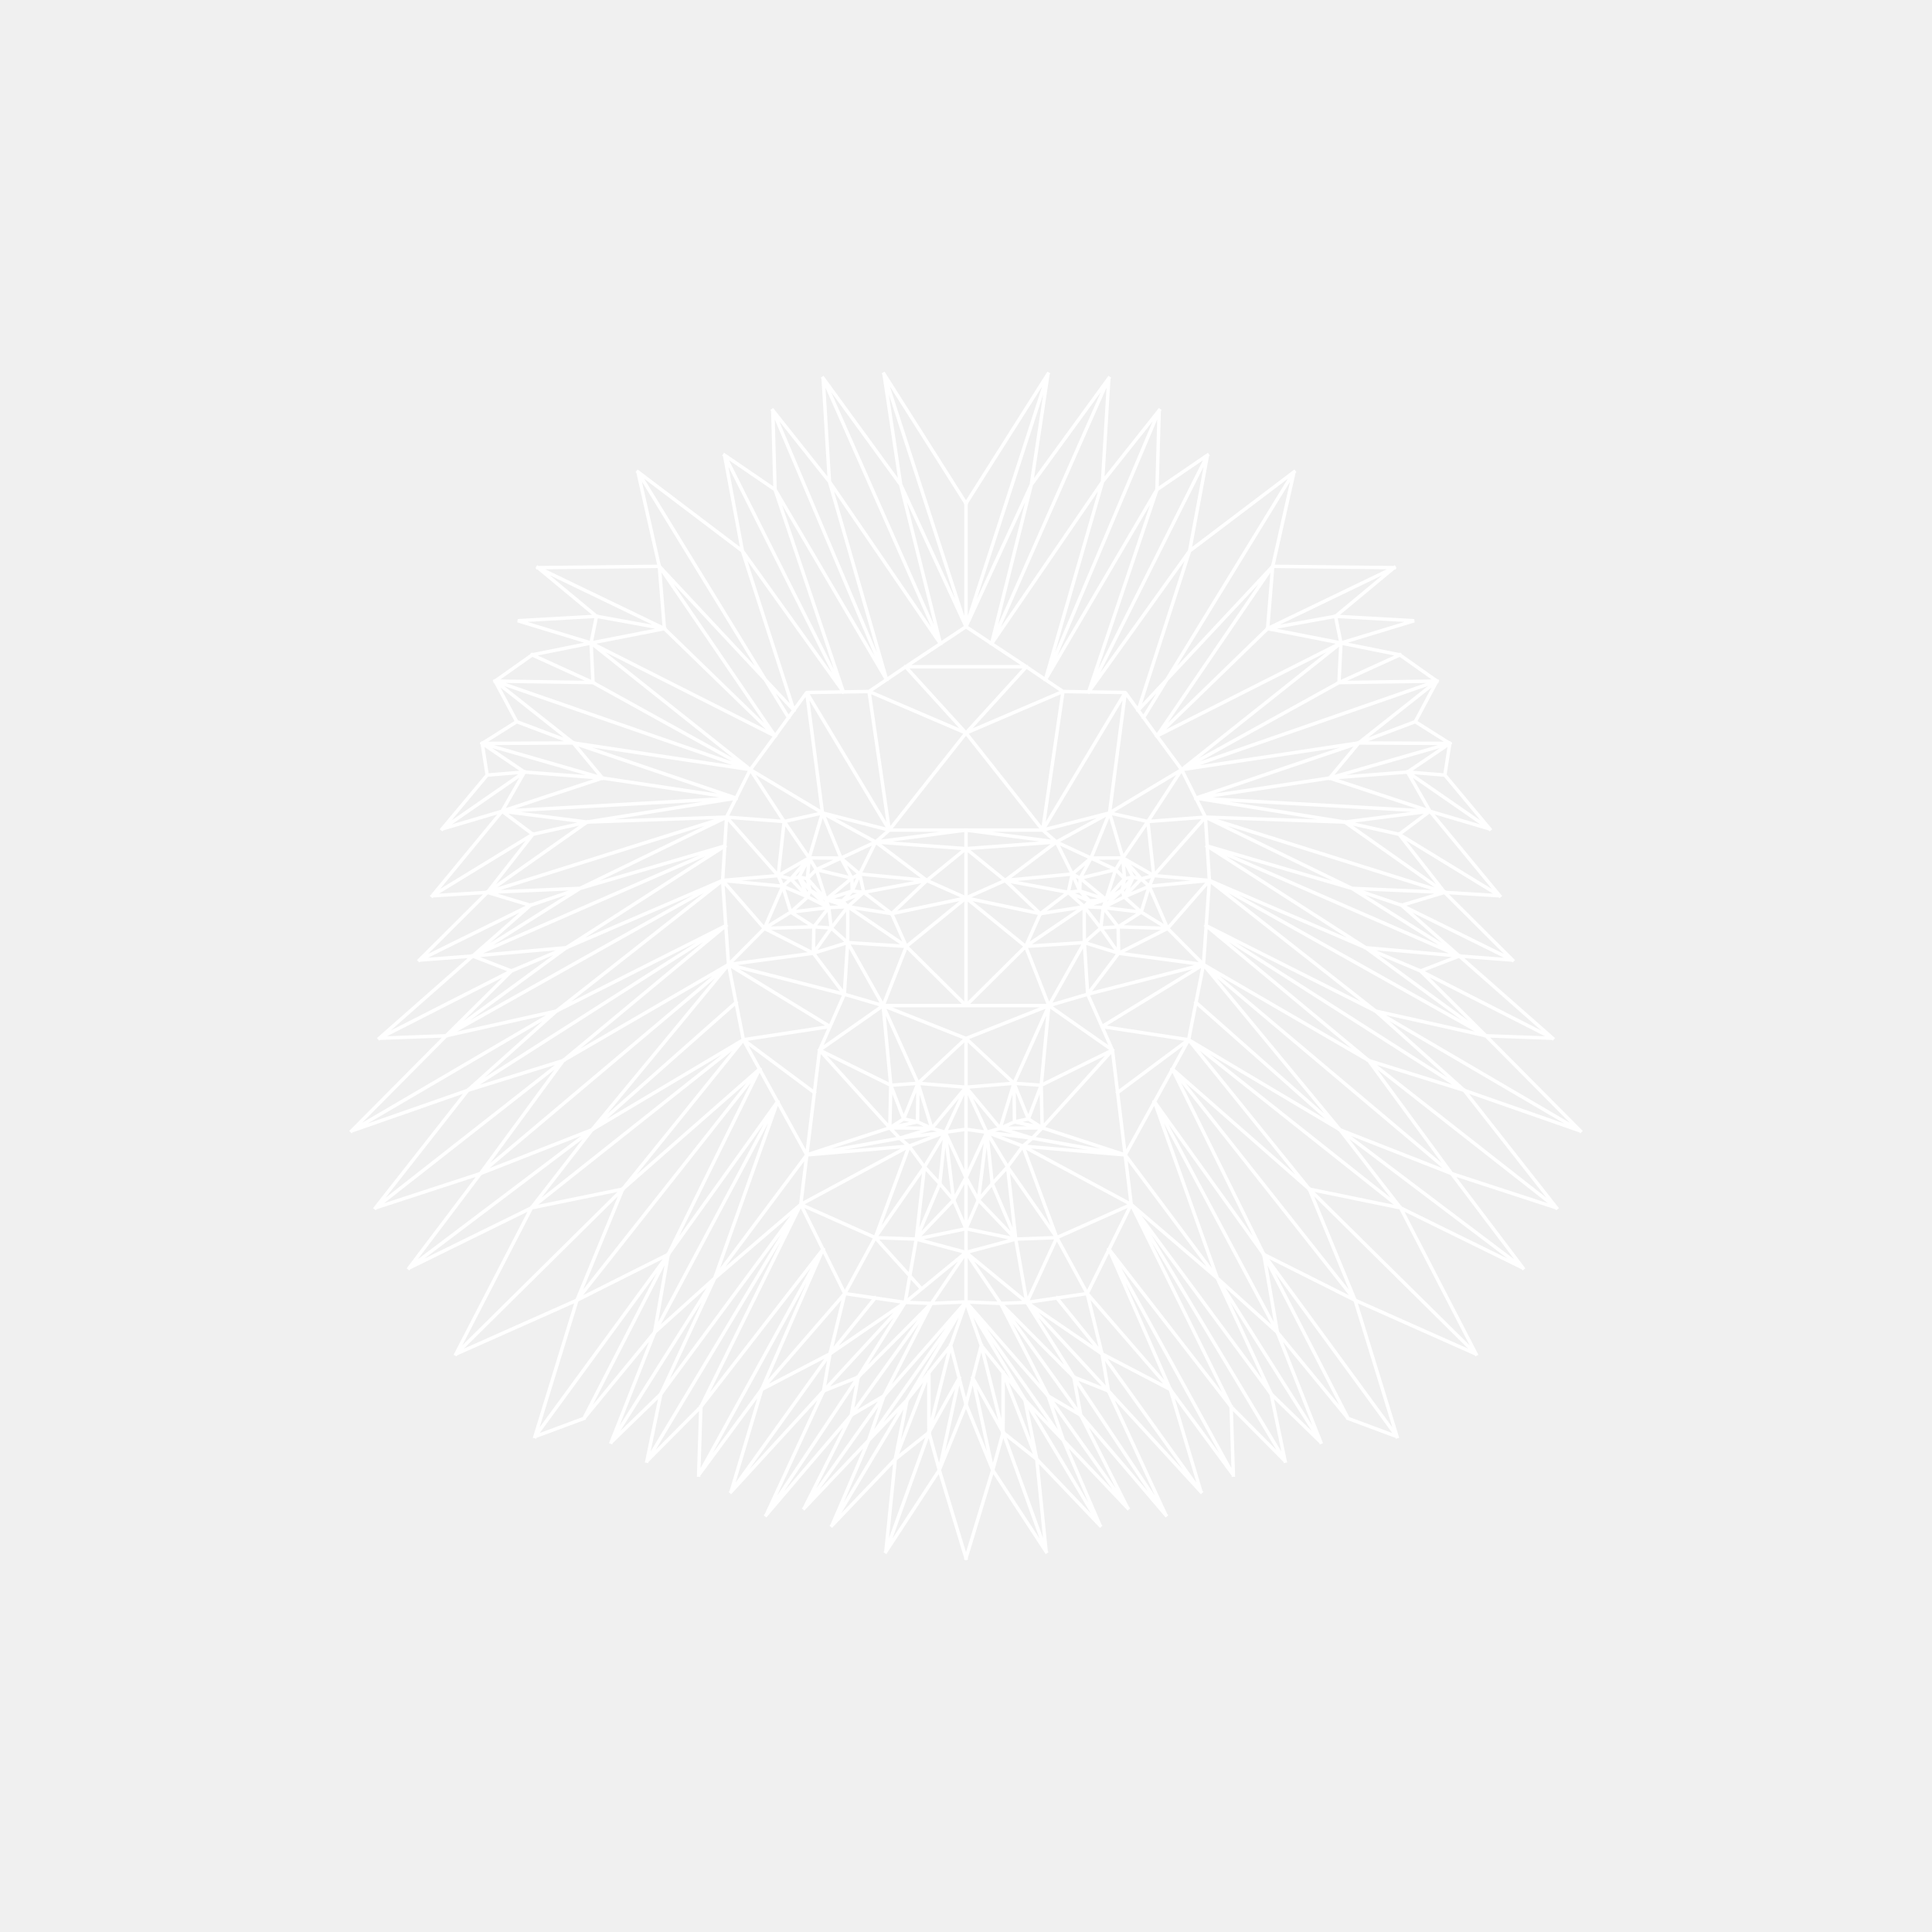
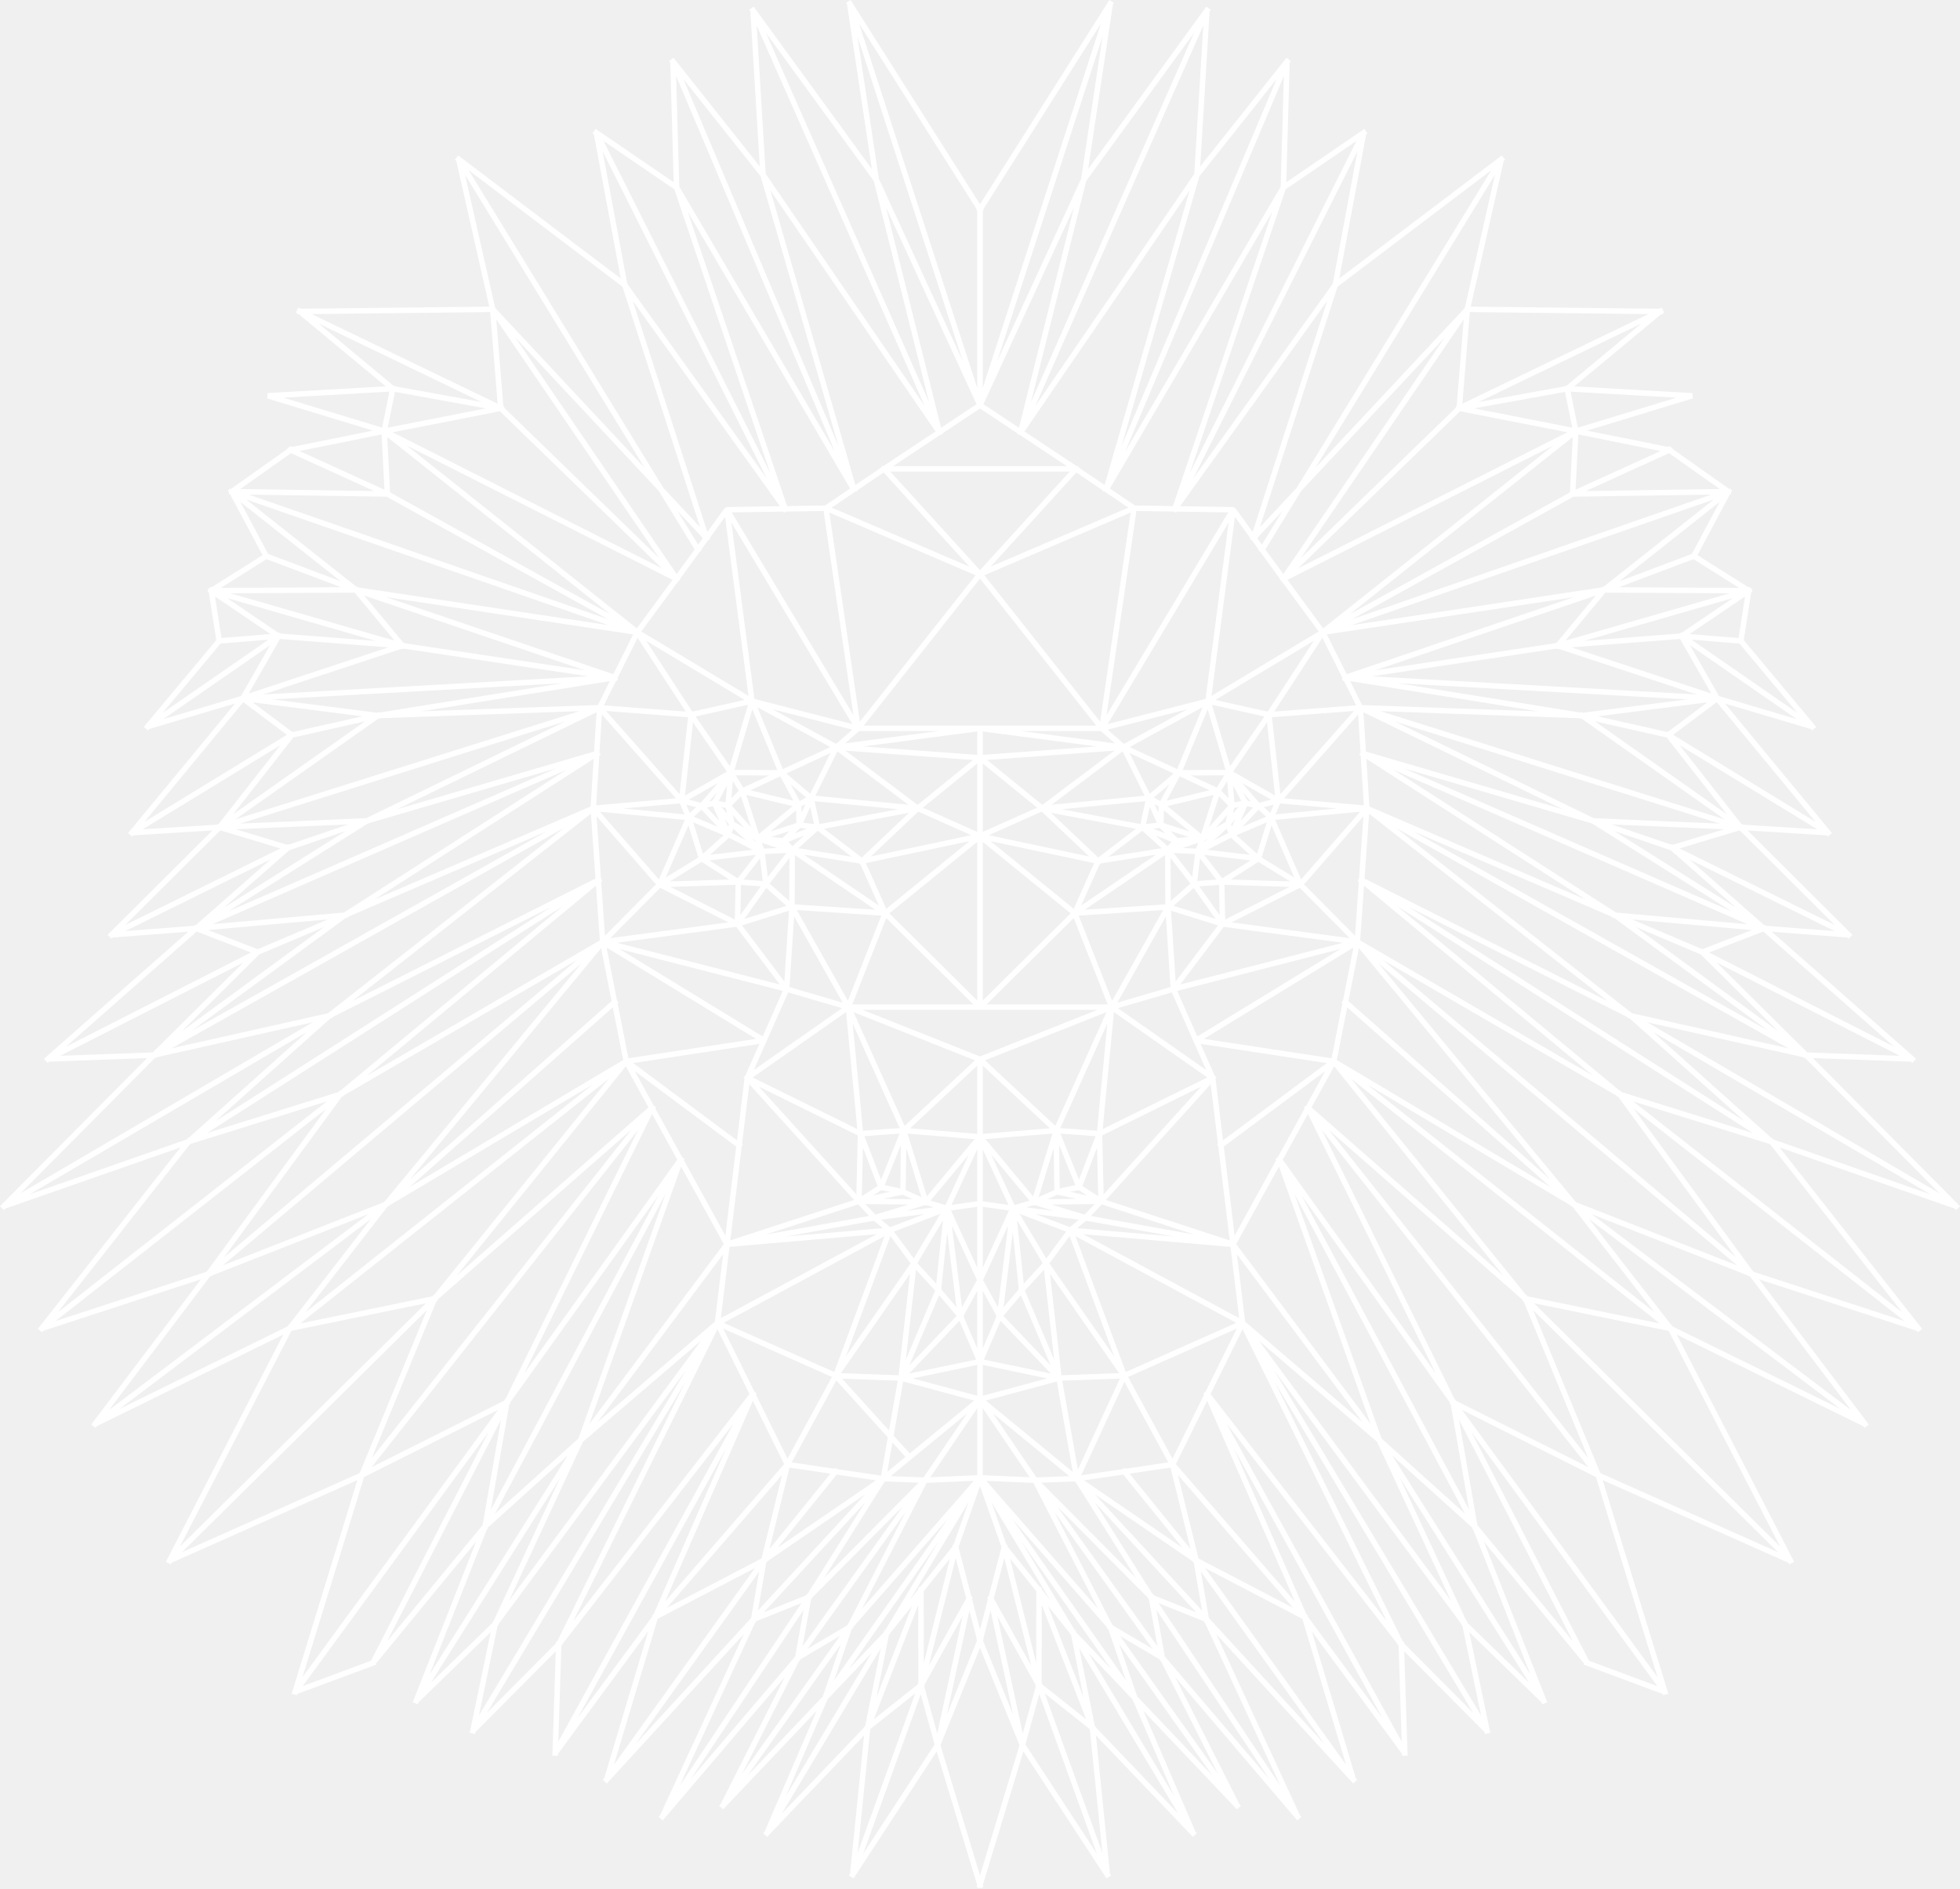
- <svg xmlns="http://www.w3.org/2000/svg" width="297mm" height="297mm" viewBox="0 0 297 297" version="1.1" id="svg8">
+ <svg xmlns="http://www.w3.org/2000/svg" width="297mm" height="286.201mm" viewBox="0 0 297 286.201" version="1.1" id="svg8">
  <defs id="defs2" />
-   <g id="layer1" transform="translate(0,5.9756107e-6)">
-     <g id="g2068" style="stroke:#ffffff;stroke-width:0.501;stroke-miterlimit:4;stroke-dasharray:none" transform="matrix(1.055654,0,0,1.055654,14.05443,-45.25639)">
+   <g id="layer1" transform="translate(-1.3429487e-6,-10.79858)">
+     <g id="g2068" style="stroke:#ffffff;stroke-width:0.501;stroke-miterlimit:4;stroke-dasharray:none" transform="matrix(1.653392,0,0,1.653392,-62.0719,-149.5537)">
      <path id="path2047" d="m 127.358,225.253 v 7.203" style="opacity:1;vector-effect:none;fill:none;fill-opacity:1;stroke:#ffffff;stroke-width:0.501;stroke-linecap:square;stroke-linejoin:bevel;stroke-miterlimit:4;stroke-dasharray:none;stroke-dashoffset:0;stroke-opacity:1;paint-order:fill markers stroke" />
      <path id="path2014-2" style="opacity:1;vector-effect:none;fill:none;fill-opacity:1;stroke:#ffffff;stroke-width:0.501;stroke-linecap:square;stroke-linejoin:bevel;stroke-miterlimit:4;stroke-dasharray:none;stroke-dashoffset:0;stroke-opacity:1;paint-order:fill markers stroke" d="m 181.168,132.617 11.454,0.648 -10.661,3.242 m -0.792,-3.89 0.792,3.89 M 139.293,97.33 127.358,116.176 m 20.799,-18.235 -11.29,15.514 2.427,-16.126 -11.936,36.8 m 28.134,-31.502 -8.252,10.396 0.917,-15.082 -17.069,38.665 m 31.433,-27.459 -7.357,5.029 0.328,-11.549 -16.565,39.216 m 36.203,-30.258 -15.212,11.523 2.603,-13.961 -17.299,34.478 m 44.474,-18.089 -17.676,-0.196 3.11,-13.756 -21.921,35.776 m 36.487,-21.824 -8.528,7.08 -9.886,1.795 m 19.251,3.824 -8.572,-1.729 -10.678,-2.095 m -43.924,-18.235 v 17.953 m 69.73,21.61 6.555,7.852 m -11.986,-8.296 5.431,0.445 0.72,-4.61 m -6.152,4.166 11.986,8.296 -8.727,-2.591 m 0,0 10.167,12.316 m -14.65,-8.954 14.65,8.954 -8.028,-0.499 m 0,0 9.901,9.863 m -16.166,-7.979 16.166,7.979 -7.761,-0.593 m 13.596,11.975 -13.596,-11.975 m -5.637,2.178 19.233,9.797 -9.725,-0.361 m -12.276,-18.999 8.404,7.386 m -2.139,-9.27 -6.265,1.885 -7.245,-2.466 m 6.889,-7.874 6.622,8.455 m -2.139,-11.817 -4.482,3.362 -7.897,-1.779 m 9.12,-7.288 3.26,5.705 m 2.892,-9.871 -6.152,4.166 -11.353,0.877 m 12.473,-8.212 -8.223,3.097 m 11.381,-9.006 -3.158,5.909 5.031,3.169 m -7.276,-12.894 -8.86,4.034 m 8.86,-4.034 5.403,3.816 m -14.263,0.217 -22.907,12.678 m 21.538,1.225 17.504,-5.042 -13.254,-0.072 m -4.25,5.114 4.25,-5.114 m 9.004,33.208 -7.996,-3.386 m 17.504,12.821 -9.508,-9.436 5.637,-2.178 m -60.167,86.747 -7.78,-11.886 -3.89,12.822 m 19.521,-4.754 -9.22,-9.653 1.369,13.471 -6.267,-17.36 m 18.153,11.021 -9.365,-9.869 5.331,12.39 -10.949,-18.297 m 20.53,16.784 -12.39,-14.551 6.843,13.543 -11.598,-16.352 m 22.259,13.975 -13.471,-14.695 8.356,18.081 -13.398,-20.098 m 4.106,-3.386 14.407,20.098 -4.466,-14.911 m 45.958,-51.506 13.753,13.855 m -29.816,-17.456 29.816,17.456 -16.911,-5.909 m 0,0 13.447,17.115 m -27.361,-21.458 27.361,21.458 -15.281,-4.992 m 0,0 10.391,13.753 m -26.649,-20.134 26.649,20.134 -17.828,-8.761 m 0,0 11.002,21.291 m -24.29,-24.02 24.29,24.02 -17.624,-7.844 m 0,0 6.112,19.865 m -19.405,-26.533 19.405,26.533 -7.131,-2.649 m -12.274,-23.884 12.274,23.884 -10.289,-12.53 m 0,0 6.316,15.994 m -15.073,-23.89 15.073,23.89 -7.233,-7.029 m 0,0 2.037,9.78 m -22.411,-37.374 22.411,37.374 -7.86,-7.912 m 0.321,9.949 -0.321,-9.949 m -17.781,-22.929 18.103,32.878 -9.182,-12.47 m -5.691,-26.941 20.374,27.594 -7.84,-16.861 m 6.771,-3.458 1.985,11.354 m -17.906,-33.589 17.906,33.589 -8.756,-7.896 m 13.398,-12.966 6.666,16.176 m -26.595,-33.658 26.595,33.658 -13.293,-6.668 m 11.093,-18.153 8.821,11.373 m -30.864,-24.483 30.864,24.483 -13.288,-2.729 m 8.644,-18.729 12.08,16.466 m -36.14,-30.441 36.14,30.441 -16.258,-6.381 m 4.178,-10.085 13.914,4.343 m -37.574,-23.98 37.574,23.98 -12.905,-11.547 m -1.441,-9.22 17.504,12.821 m -40.267,-22.618 40.267,22.618 -16.063,-3.601 m -24.517,-24.031 36.709,16.018 -13.633,-1.208 m -3.025,-18.297 14.519,10.234 m -34.833,-10.955 34.833,10.955 -13.511,-0.582 15.65,9.852 m -4.279,-21.088 -14.613,-4.828 -19.464,2.925 m 0,0 34.077,1.904 -12.38,1.583 m 13.398,-20.531 -14.263,0.217 0.288,-5.763 m -23.195,18.441 37.17,-12.896 -11.381,9.006 m -13.272,-16.646 0.738,-9.07 m -16.856,24.708 16.118,-15.638 m 18.414,-8.875 -18.414,8.875 m -24.114,105.609 9.941,5.187 m -12.102,-13.975 12.102,13.975 -8.921,-20.408 m -20.829,22.569 3.89,9.581 m -2.894,-13.402 2.894,13.402 1.513,-5.475 m 0,0 4.898,3.89 m -4.891,-12.597 4.891,12.597 -1.729,-8.644 m 3.386,-0.576 2.233,6.483 m -14.191,-20.17 14.191,20.17 -5.619,-5.907 m 7.131,-3.314 1.008,5.547 m -11.67,-16.28 11.67,16.28 -4.754,-2.809 m 7.852,-6.123 0.936,5.403 m -11.886,-12.894 11.886,12.894 -5.042,-2.017 m -10.661,-10.733 -5.042,-7.42 m 5.403,26.221 0.007,-8.707 m -3.177,-3.971 3.17,12.678 -4.407,-7.927 m -0.995,3.821 2.233,-8.572 m -2.233,-6.339 8.572,14.263 -6.339,-7.924 z m 5.042,0.216 6.915,13.471 -11.958,-13.687 z m 3.818,-0.144 6.843,10.877 -10.661,-10.733 z m 10.949,7.492 -10.949,-7.492 m 8.788,-1.297 2.161,8.788 -6.576,-8.137 m 10.826,-13.618 14.551,29.462 -17.781,-22.929 m 3.23,-6.533 12.534,10.733 m -9.149,-25.693 9.149,25.693 -13.413,-17.951 m 6.882,-12.497 13.302,26.99 -15.921,-22.235 m 4.971,-9.028 17.576,21.755 -19.929,-17.482 m 2.353,-4.273 22.043,13.11 m -19.882,-24.06 19.882,24.06 -20.971,-18.542 m 1.489,-11.179 23.66,19.636 -24.06,-13.975 m 0.864,-12.246 24.204,19.017 -24.668,-12.433 m 0.151,-11.598 23.076,14.811 -22.763,-9.797 m -0.576,-9.22 21.322,10.373 -21.059,-6.166 m -1.646,-6.973 21.697,3.486 -20.314,-0.72 m -3.458,-6.915 25.788,-3.89 -23.714,8.039 m -5.676,-9.048 26.797,-13.543 -23.195,18.441 m -6.33,-8.65 19.585,-20.956 -16.856,24.708 m -9.942,-6.424 14.696,-20.517 -7.483,23.189 m -13.508,-4.454 16.237,-27.667 -9.942,29.45 m -14.134,-7.02 16.152,-23.582 -8.313,28.82 m -7.839,-5.237 5.779,-23.15 -9.509,20.674 m -53.81,-1.513 -11.454,0.648 10.661,3.242 m 0.792,-3.89 -0.792,3.89 m 42.667,-39.177 11.936,18.846 m -20.799,-18.235 11.29,15.514 -2.427,-16.126 11.936,36.8 m -28.134,-31.502 8.252,10.396 -0.917,-15.082 17.069,38.665 m -31.433,-27.459 7.357,5.029 -0.328,-11.549 16.565,39.216 M 79.586,111.585 94.798,123.108 92.195,109.147 109.494,143.625 m -44.474,-18.089 17.676,-0.196 -3.11,-13.756 21.921,35.776 m -36.487,-21.824 8.528,7.08 9.886,1.795 m -19.251,3.824 8.572,-1.729 10.679,-2.095 m 43.924,-18.235 v 17.953 m -69.73,21.61 -6.555,7.852 m 11.986,-8.296 -5.431,0.445 -0.72,-4.61 m 6.152,4.166 -11.986,8.296 8.727,-2.591 m 0,0 -10.167,12.316 m 14.65,-8.954 -14.65,8.954 8.028,-0.499 m 0,0 -9.901,9.863 m 16.166,-7.979 -16.166,7.979 7.761,-0.593 m -13.596,11.975 13.596,-11.975 m 5.637,2.178 -19.233,9.797 9.725,-0.361 m 12.276,-18.999 -8.404,7.386 m 2.139,-9.27 6.265,1.885 7.245,-2.466 m -6.889,-7.874 -6.622,8.455 m 2.139,-11.817 4.482,3.362 7.897,-1.779 m -9.12,-7.288 -3.26,5.705 m -2.892,-9.871 6.152,4.166 11.353,0.877 m -12.473,-8.212 8.223,3.097 m -11.381,-9.006 3.158,5.909 -5.031,3.169 m 7.276,-12.894 8.86,4.034 m -8.86,-4.034 -5.403,3.816 m 14.263,0.217 22.907,12.678 m -21.538,1.225 -17.504,-5.042 13.254,-0.072 m 4.25,5.114 -4.25,-5.114 m -9.004,33.208 7.996,-3.386 m -17.504,12.821 9.508,-9.436 -5.637,-2.178 m 60.167,86.747 7.78,-11.886 3.89,12.822 m -19.521,-4.754 9.22,-9.653 -1.369,13.471 6.267,-17.36 m -18.153,11.021 9.365,-9.869 -5.331,12.39 10.949,-18.297 m -20.53,16.784 12.39,-14.551 -6.843,13.543 11.598,-16.352 m -22.259,13.975 13.471,-14.695 -8.356,18.081 13.398,-20.098 m -4.106,-3.386 -14.407,20.098 4.466,-14.911 m -45.958,-51.506 -13.753,13.855 m 29.816,-17.456 -29.816,17.456 16.911,-5.909 m 0,0 -13.447,17.115 m 27.361,-21.458 -27.361,21.458 15.281,-4.992 m 0,0 -10.391,13.753 m 26.649,-20.134 -26.649,20.134 17.828,-8.761 m 0,0 L 53.076,240.053 M 77.365,216.033 53.076,240.053 70.7,232.209 m 0,0 -6.112,19.865 m 19.405,-26.533 -19.405,26.533 7.131,-2.649 M 83.993,225.541 71.718,249.425 82.007,236.895 m 0,0 -6.316,15.994 m 15.073,-23.89 -15.073,23.89 7.233,-7.029 m 0,0 -2.037,9.78 m 22.411,-37.374 -22.411,37.374 7.86,-7.912 m -0.321,9.949 0.321,-9.949 m 17.781,-22.929 -18.103,32.878 9.182,-12.47 m 5.691,-26.941 -20.374,27.594 7.84,-16.861 m -6.771,-3.458 -1.985,11.354 m 17.906,-33.589 -17.906,33.589 8.756,-7.896 m -13.398,-12.966 -6.666,16.176 m 26.595,-33.658 -26.595,33.658 13.293,-6.668 m -11.093,-18.153 -8.821,11.373 m 30.864,-24.483 -30.864,24.483 13.288,-2.729 m -8.644,-18.729 -12.08,16.466 m 36.14,-30.441 -36.14,30.441 16.258,-6.381 m -4.178,-10.085 -13.914,4.343 m 37.574,-23.98 -37.574,23.98 12.905,-11.547 m 1.441,-9.22 -17.504,12.821 m 40.267,-22.618 -40.267,22.618 16.063,-3.601 m 24.517,-24.031 -36.709,16.018 13.633,-1.208 m 3.025,-18.297 -14.519,10.234 m 34.833,-10.955 -34.833,10.955 13.511,-0.582 -15.65,9.852 m 4.279,-21.088 14.613,-4.828 19.464,2.925 m 0,0 -34.077,1.904 12.38,1.583 m -13.398,-20.531 14.263,0.217 -0.288,-5.763 m 23.195,18.441 -37.17,-12.896 11.381,9.006 m 13.272,-16.646 -0.738,-9.07 m 16.856,24.708 -16.118,-15.638 m -18.414,-8.875 18.414,8.875 m 24.114,105.609 -9.941,5.187 m 12.102,-13.975 -12.102,13.975 8.921,-20.408 m 20.829,22.569 -3.89,9.581 m 2.894,-13.402 -2.894,13.402 -1.513,-5.475 m 0,0 -4.898,3.89 m 4.891,-12.597 -4.891,12.597 1.729,-8.644 m -3.386,-0.576 -2.233,6.483 m 14.191,-20.17 -14.191,20.17 5.619,-5.907 m -7.131,-3.314 -1.008,5.547 m 11.67,-16.28 -11.67,16.28 4.754,-2.809 m -7.852,-6.123 -0.936,5.403 m 11.886,-12.894 -11.886,12.894 5.042,-2.017 m 10.661,-10.733 5.042,-7.42 m -5.403,26.221 -0.007,-8.707 m 3.177,-3.971 -3.17,12.678 4.407,-7.927 m 0.995,3.821 -2.233,-8.572 m 2.233,-6.339 -8.572,14.263 6.339,-7.924 z m -5.042,0.216 -6.915,13.471 11.958,-13.687 z m -3.818,-0.144 -6.843,10.877 10.661,-10.733 z m -10.949,7.492 10.949,-7.492 m -8.788,-1.297 -2.161,8.788 6.576,-8.137 m -10.826,-13.618 -14.551,29.462 17.781,-22.929 m -3.23,-6.533 -12.534,10.733 m 9.15,-25.693 -9.15,25.693 13.413,-17.951 m -6.882,-12.497 -13.302,26.99 15.921,-22.235 m -4.971,-9.028 -17.576,21.755 19.929,-17.482 m -2.353,-4.273 -22.043,13.11 m 19.882,-24.06 -19.882,24.06 20.971,-18.542 m -1.489,-11.179 -23.66,19.636 24.06,-13.975 m -0.864,-12.246 -24.204,19.017 24.668,-12.433 m -0.151,-11.598 -23.076,14.811 22.763,-9.797 m 0.576,-9.22 -21.322,10.373 21.059,-6.166 m 1.646,-6.973 -21.697,3.486 20.314,-0.72 m 3.458,-6.915 -25.788,-3.89 23.714,8.039 m 5.676,-9.048 -26.797,-13.543 23.195,18.441 m 6.331,-8.65 -19.585,-20.956 16.856,24.708 m 9.942,-6.424 -14.696,-20.517 7.483,23.189 m 13.508,-4.454 -16.237,-27.667 9.942,29.45 m 14.134,-7.02 -16.152,-23.582 8.313,28.82 m 7.839,-5.237 -5.779,-23.15 9.509,20.674 m 4e-5,29.621 v 25.557 m 0,4.788 v 31.157 m 16.622,-54.499 3.769,3.107 m -37.013,-3.107 -3.769,3.107 M 136.146,139.964 h -8.788 m 8.788,0 -8.788,-5.835 m 20.901,27.125 10.507,-6.307 -4.929,7.555 m -5.578,-1.248 -9.729,2.496 -11.172,-14.134 14.119,-6.051 -2.947,20.185 12.023,-20.041 z m 0,0 5.578,1.248 m -5.578,-1.248 -7.742,4.228 m 0,0 -13.158,-1.732 h 11.172 z m 0,0 -13.158,0.968 m 13.158,-0.968 -7.453,5.603 m 0,0 9.771,-0.942 m 2.725,-2.318 -5.043,-2.343 2.318,4.661 m 2.725,-2.318 2.7,-6.571 1.936,6.545 m -17.131,3.285 -5.705,-4.635 m 5.705,4.635 -5.705,2.547 m 0,0 10.815,2.292 m -2.13,4.771 2.13,-4.771 -5.11,-4.839 9.185,1.732 m 0,0 -4.075,3.107 6.392,-1.019 m -8.523,5.789 -8.685,-7.063 m 17.208,1.273 -8.523,5.789 8.548,-0.568 m 0.487,7.524 -0.487,-7.524 -5.167,9.181 h -12.066 l 8.685,-8.613 3.381,8.613 m 7.918,-14.275 -0.357,2.98 -2.42,-3.107 m 9.474,-2.98 -3.642,1.554 2.47,2.216 -5.527,-0.662 2.165,2.801 m 0.942,-7.004 1.248,-0.229 m -1.604,1.885 0.357,-1.655 -2.7,3.031 -3.82,-1.248 m 5.221,-3.107 -1.401,4.355 m 3.948,-3.26 -1.503,-2.801 0.255,3.031 -1.299,-1.324 -5.17,1.248 -0.051,1.859 1.426,1.452 2.394,-0.204 2.343,-1.375 z m 3.005,-0.229 -1.834,0.484 -2.674,-3.056 -1.044,1.706 -3.591,-1.681 -1.579,2.929 -1.146,-0.611 1.095,2.47 -1.681,0.204 3.107,1.248 -0.79,0.84 3.184,-1.044 -0.408,1.172 2.751,-2.547 0.306,0.993 1.299,-2.878 1.172,0.255 m -2.674,-3.056 3.642,-5.297 m 0.866,7.87 7.521,-8.51 -8.387,0.64 z m 0,0 8.097,0.711 m -8.759,0.843 2.674,6.138 6.085,-6.981 z m -1.172,3.769 3.846,2.369 5.221,5.265 m -12.428,-5.495 0.076,3.846 7.131,-3.616 z m -4.915,2.292 4.992,1.554 -2.598,-3.667 m -1.907,9.638 16.856,-4.322 m 0,0 -12.352,-1.649 -4.504,5.971 m 4.355,14.324 10.34,-7.697 -12.612,-1.919 14.773,-9.03 m -27.589,17.288 -6.987,-6.521 12.066,-4.788 z m 5.078,-11.309 -1.117,11.598 m 10.373,-5.114 -9.256,-6.483 5.655,-1.657 m -17.721,13.543 6.987,-0.576 3.962,0.288 m -3.962,-0.288 2.089,5.187 m -4.106,1.369 2.017,-6.555 0.072,5.619 m -2.089,0.936 -4.97,-5.979 m 3.025,6.555 -3.025,-6.555 m 9.076,4.61 1.873,-4.898 m 0.144,6.195 10.229,-11.309 -10.373,5.114 z m 0,0 12.087,3.948 m -13.528,-2.435 13.528,2.435 -14.897,-1.283 m 0,0 4.934,13.326 10.841,-4.826 z m -1.044,13.543 5.979,-0.216 -7.167,-10.301 m 2.809,19.738 4.358,-9.437 4.43,8.14 m -11.598,-18.441 1.189,10.517 1.621,9.22 m -7.059,-14.911 5.439,5.691 -3.422,-8.068 m -3.818,10.013 7.239,-1.945 -7.239,-1.513 m 9.653,-13.182 -6.627,-0.864 m 5.259,2.017 -5.259,-2.017 m 0,0 3.025,5.042 m -3.025,-5.042 0.792,7.492 m -0.792,-7.492 -1.225,9.869 m 7.852,-9.004 -4.682,-1.441 m 6.123,-0.072 -6.123,0.072 m 6.123,-0.072 -4.034,-0.864 m -5.259,11.382 -1.801,-3.287 3.025,-6.582 m -3.025,14.047 1.801,-4.178 2.017,-2.377 2.233,-2.449 2.233,-3.025 1.369,-1.153 1.441,-1.513 -2.017,-1.297 -2.017,0.432 -2.089,0.936 -1.945,0.576 -3.025,-0.432 m 26.682,-35.391 0.662,-1.554 -4.508,-2.572 -4.635,0.025 -2.725,2.318 -0.586,2.674 2.318,2.088 m 9.474,-2.98 -1.172,3.769 -3.362,2.139 -2.521,0.178 -2.394,2.114 -0.025,-5.221 2.776,0.127 3.056,-1.554 2.47,-2.623 z m -3.501,39.123 9.235,-16.77 2.161,-10.949 0.864,-12.246 -0.576,-9.22 -3.458,-6.915 -3.602,-4.898 -4.61,-6.339 -9.076,-0.144 -5.331,-3.602 -8.788,9.653 m 0,75.637 8.86,7.276 8.788,-1.297 6.411,-12.966 -2.737,-22.475 -3.602,-8.14 M 118.569,139.964 h 8.788 m -8.788,0 8.788,-5.835 m -20.901,27.125 -10.507,-6.307 4.929,7.555 m 5.578,-1.248 9.729,2.496 11.172,-14.134 -14.119,-6.051 2.947,20.185 -12.023,-20.041 z m 0,0 -5.578,1.248 m 5.578,-1.248 7.742,4.228 m 0,0 13.158,-1.732 h -11.172 z m 0,0 13.158,0.968 m -13.158,-0.968 7.453,5.603 m 0,0 -9.771,-0.942 m -2.725,-2.318 5.043,-2.343 -2.318,4.661 m -2.725,-2.318 -2.7,-6.571 -1.936,6.545 m 17.131,3.285 5.705,-4.635 m -5.705,4.635 5.705,2.547 m 0,0 -10.815,2.292 m 2.13,4.771 -2.13,-4.771 5.11,-4.839 -9.185,1.732 m 0,0 4.075,3.107 -6.392,-1.019 m 8.523,5.789 8.685,-7.063 m -17.208,1.273 8.523,5.789 -8.548,-0.568 m -0.487,7.524 0.487,-7.524 5.167,9.181 h 12.066 l -8.685,-8.613 -3.381,8.613 m -7.918,-14.275 0.357,2.98 2.42,-3.107 m -9.474,-2.98 3.642,1.554 -2.47,2.216 5.527,-0.662 -2.165,2.801 m -0.942,-7.004 -1.248,-0.229 m 1.604,1.885 -0.357,-1.655 2.7,3.031 3.82,-1.248 m -5.221,-3.107 1.401,4.355 m -3.948,-3.26 1.503,-2.801 -0.255,3.031 1.299,-1.324 5.17,1.248 0.051,1.859 -1.426,1.452 -2.394,-0.204 -2.343,-1.375 z m -3.005,-0.229 1.834,0.484 2.674,-3.056 1.044,1.706 3.591,-1.681 1.579,2.929 1.146,-0.611 -1.095,2.47 1.681,0.204 -3.107,1.248 0.79,0.84 -3.184,-1.044 0.408,1.172 -2.751,-2.547 -0.306,0.993 -1.299,-2.878 -1.172,0.255 m 2.674,-3.056 -3.642,-5.297 m -0.866,7.87 -7.521,-8.51 8.387,0.64 z m 0,0 -8.097,0.711 m 8.759,0.843 -2.674,6.138 -6.085,-6.981 z m 1.172,3.769 -3.846,2.369 -5.221,5.265 m 12.428,-5.495 -0.076,3.846 -7.131,-3.616 z m 4.915,2.292 -4.992,1.554 2.598,-3.667 m 1.907,9.638 -16.856,-4.322 m 0,0 12.352,-1.649 4.504,5.971 m -4.355,14.324 -10.34,-7.697 12.612,-1.919 -14.773,-9.03 m 27.589,17.288 6.987,-6.521 -12.066,-4.788 z m -5.078,-11.309 1.117,11.598 m -10.373,-5.114 9.256,-6.483 -5.655,-1.657 m 17.721,13.543 -6.987,-0.576 -3.962,0.288 m 3.962,-0.288 -2.089,5.187 m 4.106,1.369 -2.017,-6.555 -0.072,5.619 m 2.089,0.936 4.97,-5.979 m -3.025,6.555 3.025,-6.555 m -9.076,4.61 -1.873,-4.898 m -0.144,6.195 -10.229,-11.309 10.373,5.114 z m 0,0 -12.087,3.948 m 13.528,-2.435 -13.528,2.435 14.897,-1.283 m 0,0 -4.934,13.326 -10.841,-4.826 z m 1.044,13.543 -5.979,-0.216 7.167,-10.301 m -0.72,17.432 -6.447,-7.131 -4.43,8.14 m 11.598,-18.441 -1.189,10.517 -1.621,9.22 m 7.059,-14.911 -5.439,5.691 3.422,-8.068 m 3.818,10.013 -7.239,-1.945 7.239,-1.513 m -9.653,-13.182 6.627,-0.864 m -5.259,2.017 5.259,-2.017 m 0,0 -3.025,5.042 m 3.025,-5.042 -0.792,7.492 m 0.792,-7.492 1.225,9.869 m -7.852,-9.004 4.682,-1.441 m -6.123,-0.072 6.123,0.072 m -6.123,-0.072 4.034,-0.864 m 5.259,11.382 1.801,-3.287 -3.025,-6.582 m 3.025,14.047 -1.801,-4.178 -2.017,-2.377 -2.233,-2.449 -2.233,-3.025 -1.369,-1.153 -1.441,-1.513 2.017,-1.297 2.017,0.432 2.089,0.936 1.945,0.576 3.025,-0.432 m -26.682,-35.391 -0.662,-1.554 4.508,-2.572 4.635,0.025 2.725,2.318 0.586,2.674 -2.318,2.088 m -9.474,-2.98 1.172,3.769 3.362,2.139 2.521,0.178 2.394,2.114 0.025,-5.221 -2.776,0.127 -3.056,-1.554 -2.47,-2.623 z m 3.501,39.123 -9.235,-16.77 -2.161,-10.949 -0.864,-12.246 0.576,-9.22 3.458,-6.915 3.602,-4.898 4.61,-6.339 9.076,-0.144 5.331,-3.602 8.788,9.653 m 0,75.637 -8.86,7.276 -8.788,-1.297 -6.411,-12.966 2.737,-22.475 3.602,-8.14" />
    </g>
  </g>
</svg>
